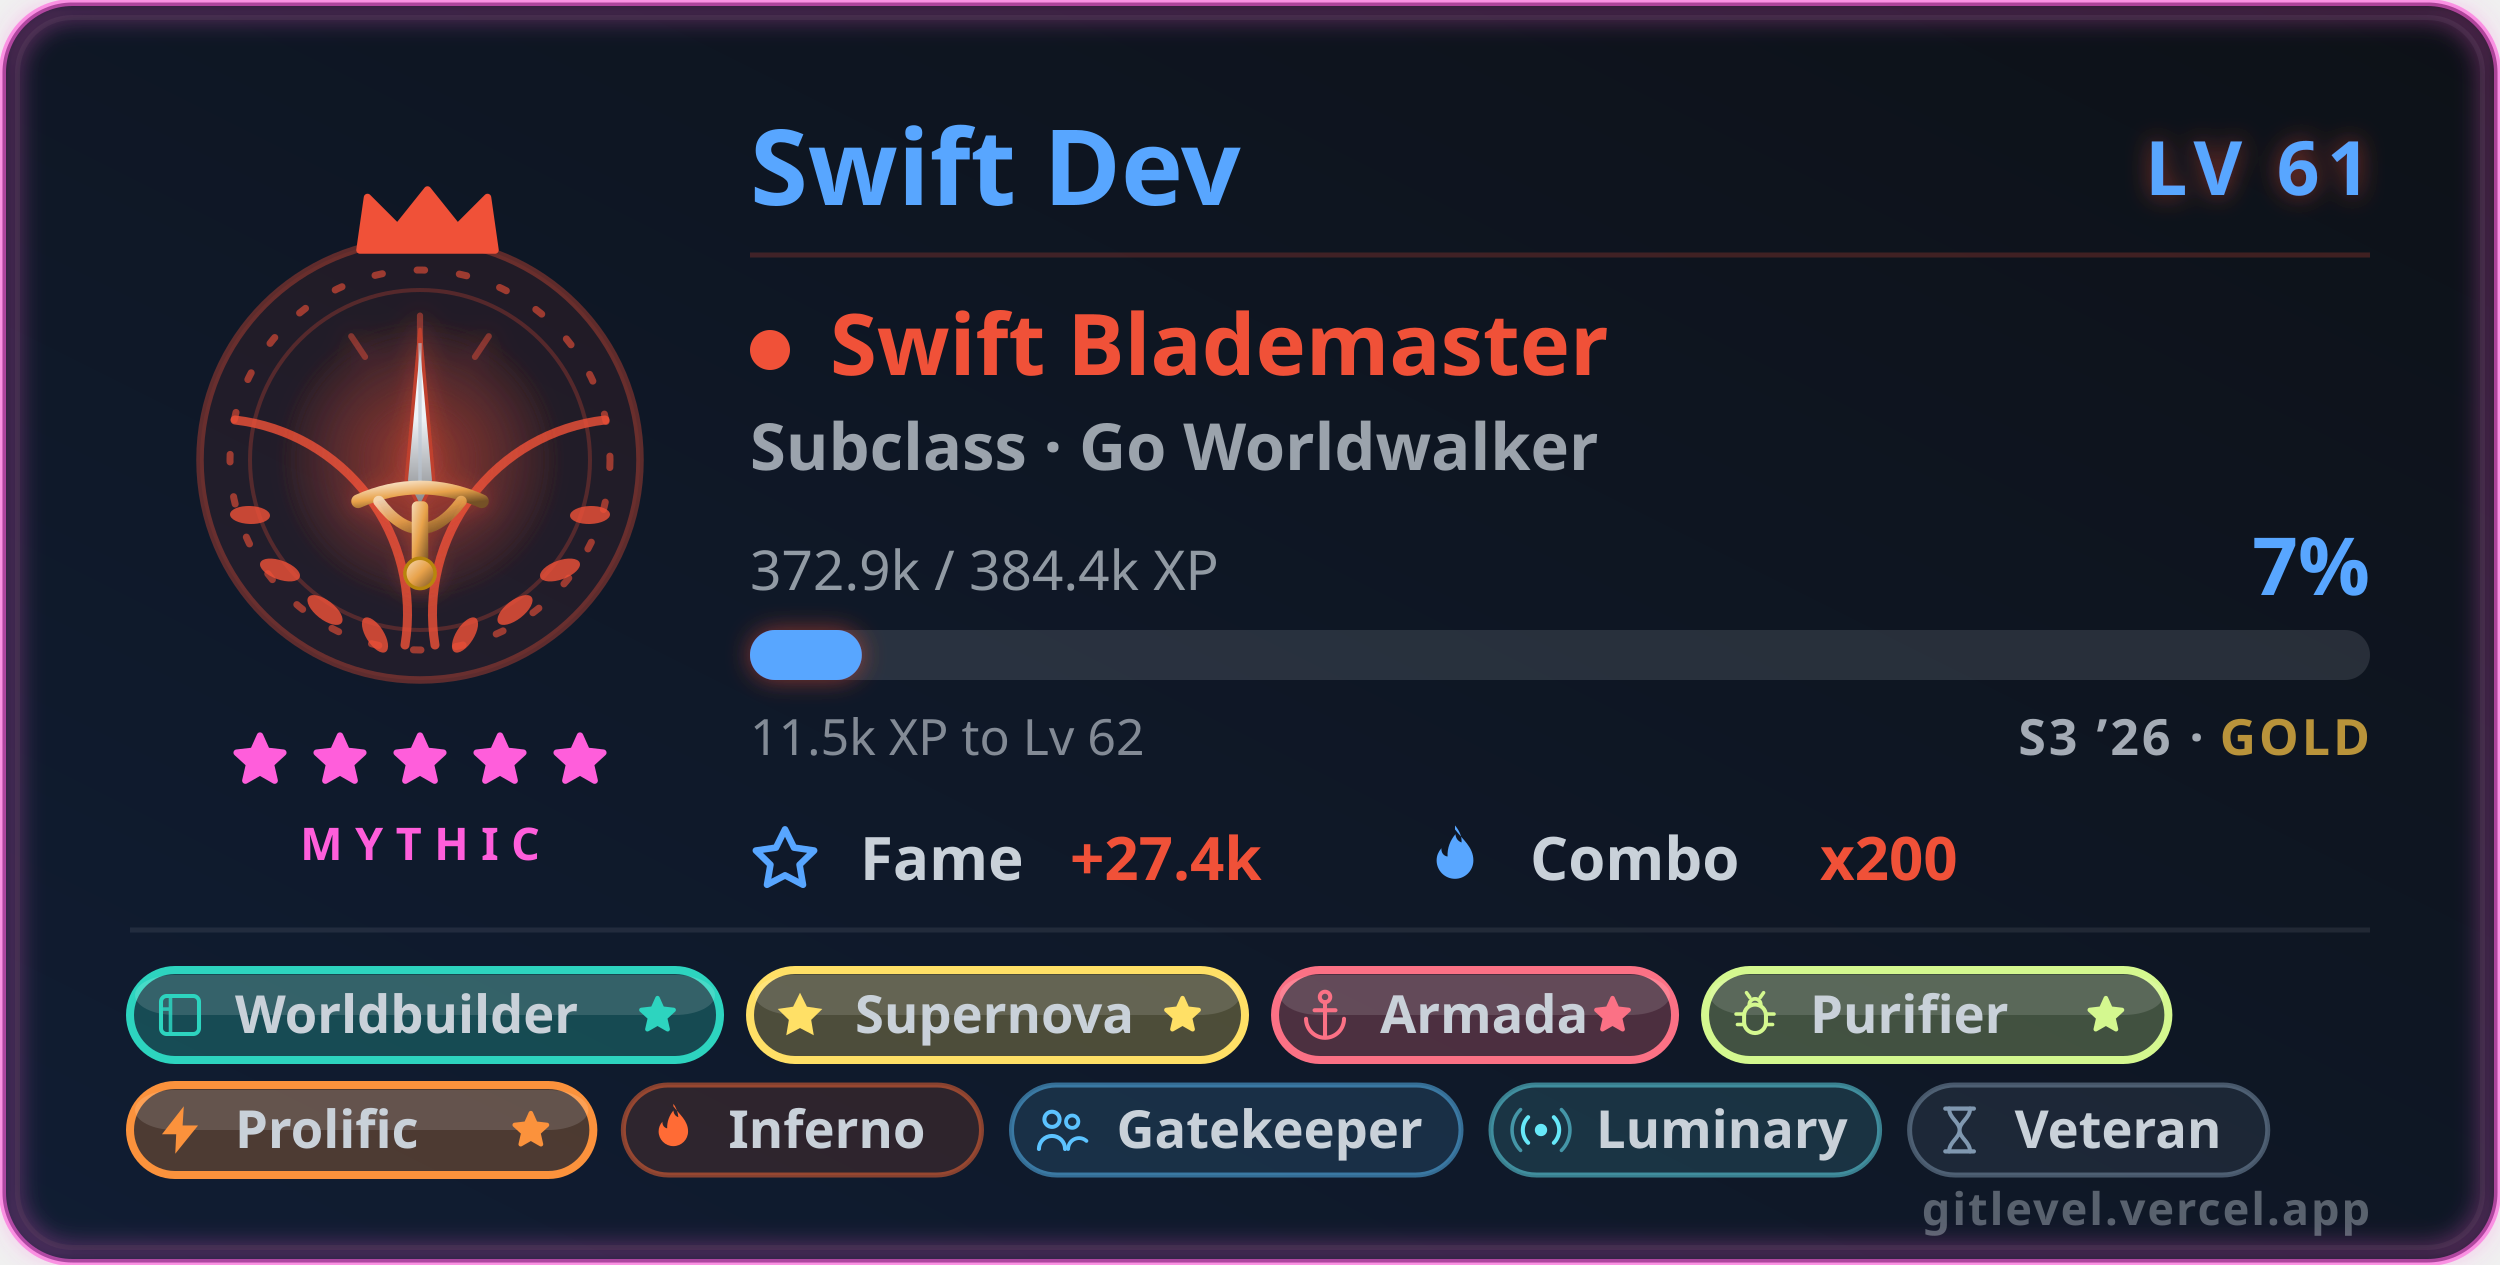
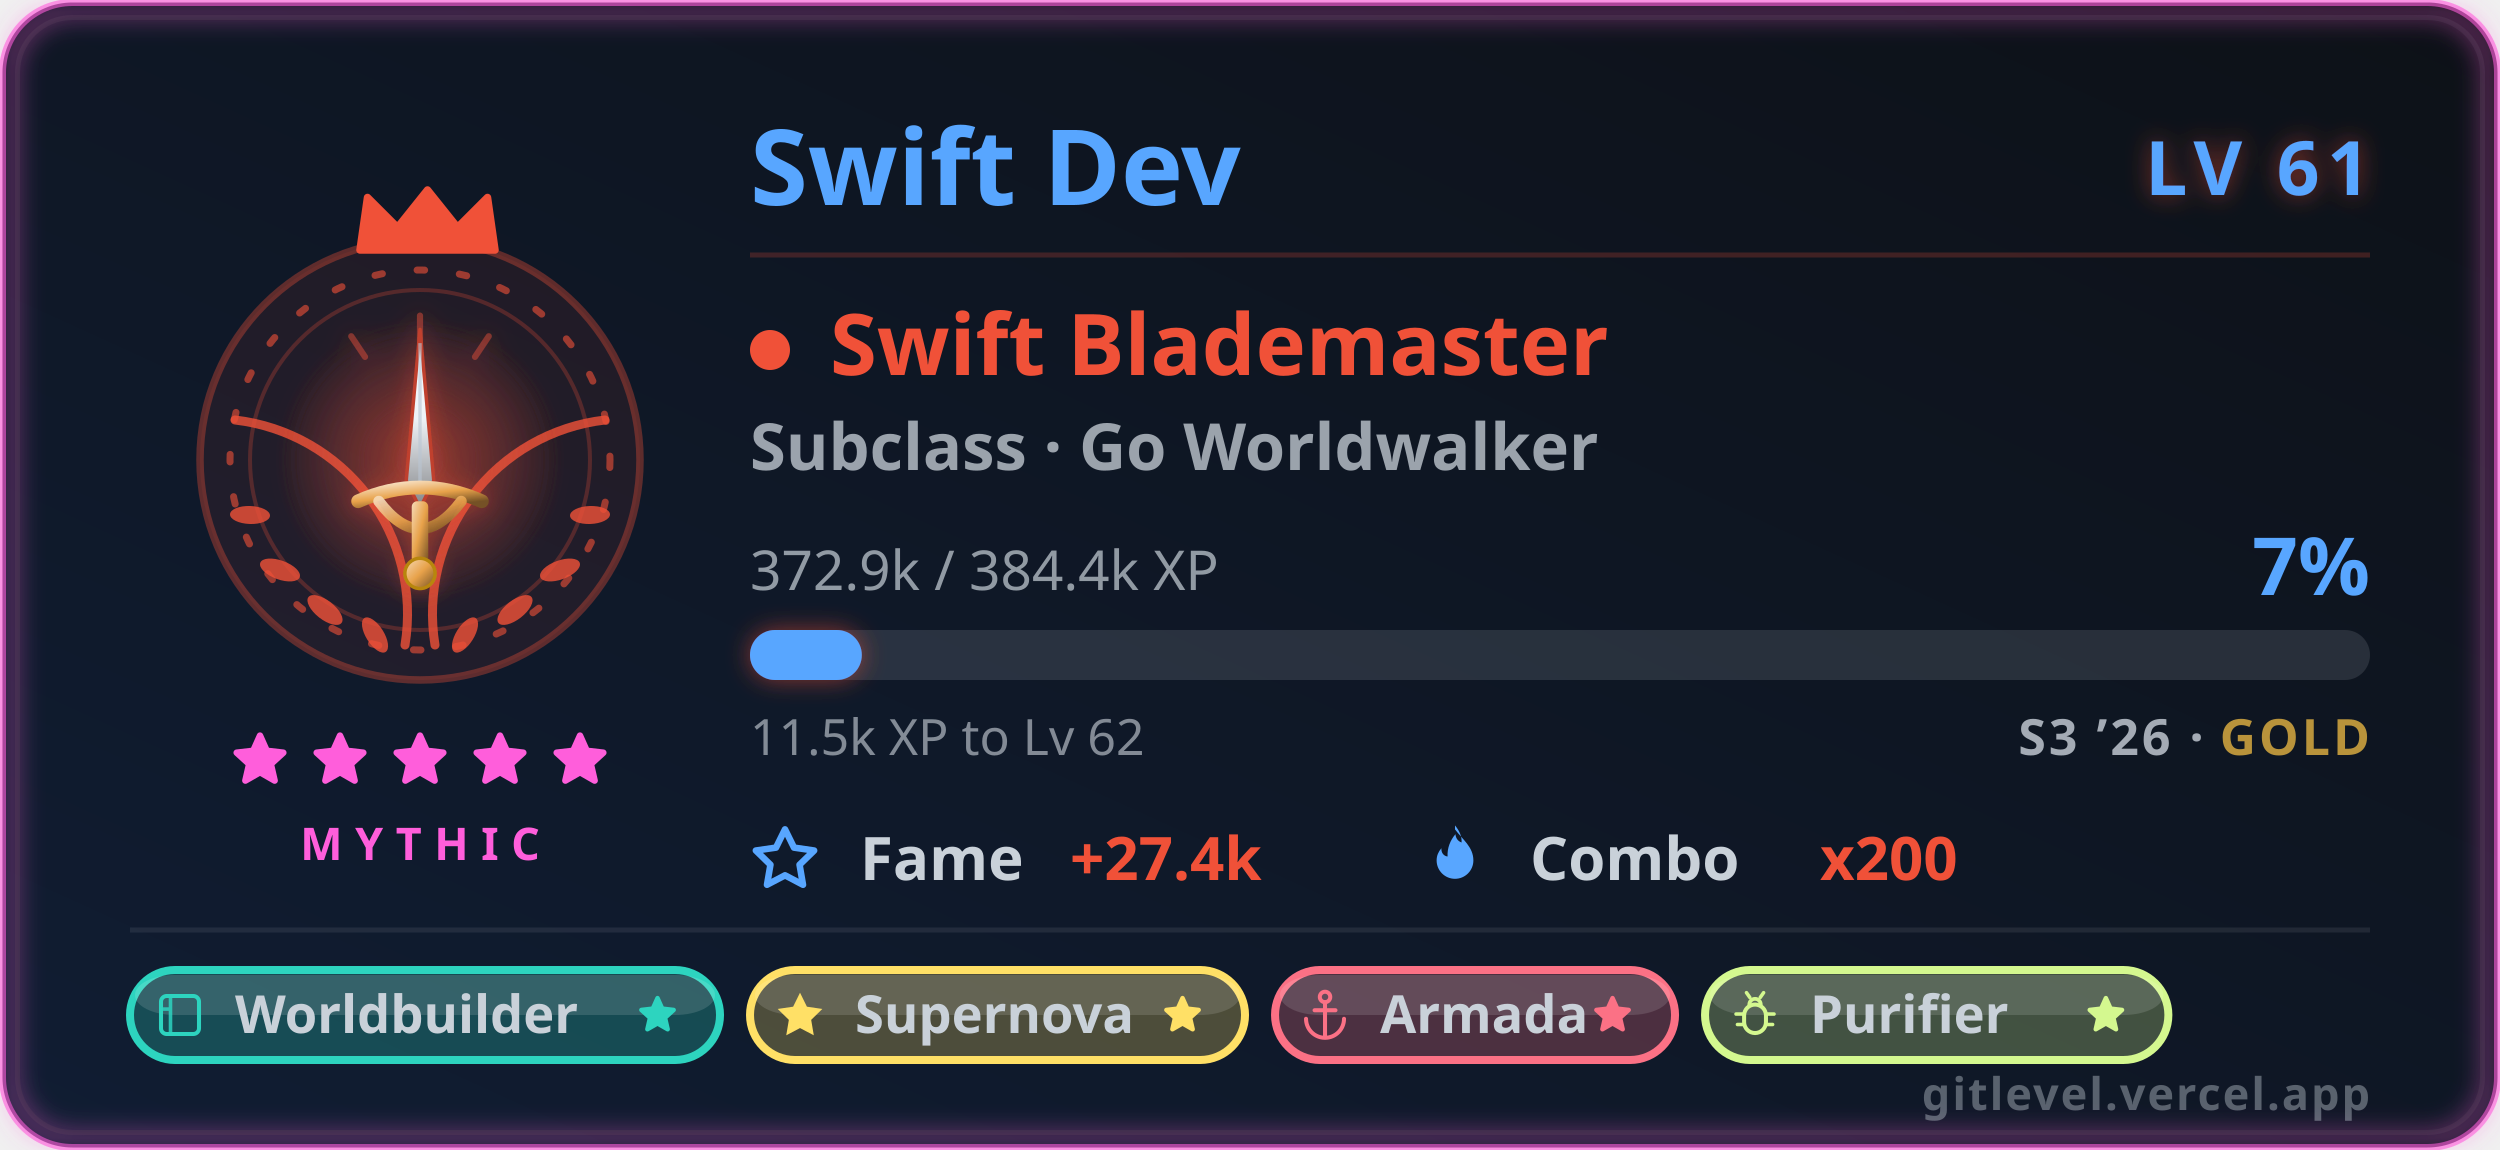
- <svg xmlns="http://www.w3.org/2000/svg" width="500" height="253" viewBox="0 0 500 253" role="img" aria-labelledby="card-title-a11y card-desc-a11y">
+ <svg xmlns="http://www.w3.org/2000/svg" width="500" height="230" viewBox="0 0 500 230" role="img" aria-labelledby="card-title-a11y card-desc-a11y">
  <style>
text { font-family: 'Segoe UI', Ubuntu, 'Helvetica Neue', sans-serif; }
.title { font-size: 18px; font-weight: 600; fill: #58a6ff; }
.title-icon { fill: #58a6ff; }
.icon { fill: #58a6ff; }


.gl-name { font-size: 21px; font-weight: 700; fill: #58a6ff; }
.gl-lvl { font-size: 15px; font-weight: 800; letter-spacing: 1.5px; fill: #58a6ff; }
.gl-class { font-size: 17px; font-weight: 700; fill: #f05138; }
.gl-sub { font-size: 13px; font-weight: 600; fill: #c9d1d9; opacity: 0.75; }
.gl-meta { font-size: 11px; fill: #c9d1d9; opacity: 0.7; }
.gl-pct { font-size: 16px; font-weight: 800; fill: #58a6ff; }
.gl-chip-label { font-size: 12px; font-weight: 600; fill: #c9d1d9; }
.gl-chip-value { font-size: 12px; font-weight: 800; fill: #f05138; }
.gl-hint { font-size: 10px; fill: #c9d1d9; opacity: 0.62; }
.gl-badge-label { font-size: 10.5px; font-weight: 600; }
.gl-rarity { font-size: 9px; font-weight: 700; letter-spacing: 2.5px; fill: #ff5edb; }
.gl-brand { font-size: 9px; font-weight: 600; letter-spacing: 0.4px; fill: #c9d1d9; opacity: 0.4; }
.gl-season { font-size: 10px; font-weight: 600; letter-spacing: 0.6px; fill: #c9d1d9; opacity: 0.8; }

</style>
  <defs>
    <linearGradient id="card-bg" x1="0" y1="0" x2="1" y2="1" gradientTransform="rotate(90, 0.5, 0.5)">
      <stop offset="0.0%" stop-color="#0d1117" />
      <stop offset="100.0%" stop-color="#101d33" />
    </linearGradient>
    <filter id="card-glow" x="-50%" y="-50%" width="200%" height="200%">
      <feGaussianBlur in="SourceGraphic" stdDeviation="3" result="blur" />
      <feFlood flood-color="#58a6ff" flood-opacity="0.55" result="tint" />
      <feComposite in="tint" in2="blur" operator="in" result="softGlow" />
      <feMerge>
        <feMergeNode in="softGlow" />
        <feMergeNode in="SourceGraphic" />
      </feMerge>
    </filter>
    <filter id="gl-glow" x="-60%" y="-60%" width="220%" height="220%">
      <feGaussianBlur in="SourceGraphic" stdDeviation="2.4" result="b" />
      <feFlood flood-color="#f05138" flood-opacity="0.55" result="t" />
      <feComposite in="t" in2="b" operator="in" result="g" />
      <feMerge>
        <feMergeNode in="g" />
        <feMergeNode in="SourceGraphic" />
      </feMerge>
    </filter>
    <filter id="gl-rarity" x="-20%" y="-20%" width="140%" height="140%">
      <feGaussianBlur stdDeviation="2.4" />
    </filter>
  </defs>
-   <rect x="0.5" y="0.5" width="499" height="252" rx="14" fill="url(#card-bg)" stroke="#ff5edb" stroke-width="1.4" stroke-opacity="0.6" />
-   <rect x="3.5" y="3.5" width="493" height="246" rx="11" fill="none" stroke="#30363d" stroke-opacity="0.4" />
-   <rect x="2" y="2" width="496" height="249" rx="13" fill="none" stroke="#ff5edb" stroke-width="3.5" stroke-opacity="0.4" filter="url(#gl-rarity)" />
+   <rect x="0.5" y="0.5" width="499" height="229" rx="14" fill="url(#card-bg)" stroke="#ff5edb" stroke-width="1.4" stroke-opacity="0.6" />
+   <rect x="3.5" y="3.5" width="493" height="223" rx="11" fill="none" stroke="#30363d" stroke-opacity="0.4" />
+   <rect x="2" y="2" width="496" height="226" rx="13" fill="none" stroke="#ff5edb" stroke-width="3.5" stroke-opacity="0.4" filter="url(#gl-rarity)" />
  <g class="fade">
    <g class="">
      <g class="flourish">
        <g transform="translate(84,0)">
          <g transform="translate(0,92)">
            <path d="M3 37 A 39 39 0 0 1 37 -8" fill="none" stroke="#f05138" stroke-width="1.8" stroke-linecap="round" opacity="0.8" />
            <g fill="#f05138" opacity="0.8">
              <ellipse cx="9" cy="35" rx="4" ry="1.8" transform="rotate(-58 9 35)" />
              <ellipse cx="19" cy="30" rx="4.2" ry="1.9" transform="rotate(-38 19 30)" />
              <ellipse cx="28" cy="22" rx="4.2" ry="1.9" transform="rotate(-20 28 22)" />
              <ellipse cx="34" cy="11" rx="4" ry="1.8" transform="rotate(-2 34 11)" />
            </g>
          </g>
        </g>
        <g transform="translate(84,0) scale(-1,1)">
          <g transform="translate(0,92)">
            <path d="M3 37 A 39 39 0 0 1 37 -8" fill="none" stroke="#f05138" stroke-width="1.8" stroke-linecap="round" opacity="0.8" />
            <g fill="#f05138" opacity="0.8">
              <ellipse cx="9" cy="35" rx="4" ry="1.8" transform="rotate(-58 9 35)" />
              <ellipse cx="19" cy="30" rx="4.2" ry="1.9" transform="rotate(-38 19 30)" />
              <ellipse cx="28" cy="22" rx="4.2" ry="1.9" transform="rotate(-20 28 22)" />
              <ellipse cx="34" cy="11" rx="4" ry="1.8" transform="rotate(-2 34 11)" />
            </g>
          </g>
        </g>
      </g>
      <circle cx="84" cy="92" r="44" fill="#f05138" fill-opacity="0.08" stroke="#f05138" stroke-opacity="0.35" stroke-width="1.5" />
      <g class="">
        <circle cx="84" cy="92" r="38" fill="none" stroke="#f05138" stroke-opacity="0.6" stroke-width="1.4" stroke-dasharray="1.5 7" stroke-linecap="round" />
        <circle cx="84" cy="92" r="34" fill="none" stroke="#f05138" stroke-opacity="0.25" stroke-width="0.8" />
      </g>
      <g class="" filter="url(#gl-glow)">
        <svg class="" x="51" y="59" width="66" height="66" viewBox="0 0 48 48" aria-hidden="true">
          <defs>
            <radialGradient id="swHalo" cx="0.5" cy="0.5" r="0.5">
              <stop offset="0" stop-color="#f05138" stop-opacity="0.42" />
              <stop offset="1" stop-color="#f05138" stop-opacity="0" />
            </radialGradient>
            <linearGradient id="swBlade" x1="0" y1="0" x2="0" y2="1">
              <stop offset="0" stop-color="#f7f9fb" />
              <stop offset="0.5" stop-color="#eef2f7" />
              <stop offset="1" stop-color="#838588" />
            </linearGradient>
            <linearGradient id="swGold" x1="0" y1="0" x2="1" y2="1">
              <stop offset="0" stop-color="#f6dab7" />
              <stop offset="0.5" stop-color="#e8a24a" />
              <stop offset="1" stop-color="#745125" />
            </linearGradient>
          </defs>
          <circle cx="24" cy="24" r="21" fill="url(#swHalo)" />
          <g stroke="#f05138" stroke-width="0.9" stroke-opacity="0.45" stroke-linecap="round">
            <path d="M24 3 V7 M14 6 L16 9 M34 6 L32 9" />
          </g>
          <path d="M24 5 L26 27 L24 31 L22 27 Z" fill="url(#swBlade)" stroke="#c0412d" stroke-width="0.5" stroke-linejoin="round" />
          <path d="M24 7 V29" stroke="#b9c4d2" stroke-width="0.5" stroke-opacity="0.6" />
          <path d="M15 30 Q24 26 33 30" fill="none" stroke="url(#swGold)" stroke-width="2" stroke-linecap="round" />
          <path d="M18 30 Q24 38 30 30" fill="none" stroke="url(#swGold)" stroke-width="1.6" stroke-linecap="round" opacity="0.9" />
          <rect x="22.8" y="30" width="2.4" height="9" rx="0.8" fill="url(#swGold)" />
          <circle cx="24" cy="40.5" r="2.2" fill="url(#swGold)" stroke="#b8860b" stroke-width="0.5" />
        </svg>
      </g>
      <g transform="translate(69, 36.5) scale(1.5)">
        <path d="M2 9 L3 2 L7 6 L11 1 L15 6 L19 2 L20 9 Z" fill="#f05138" stroke="#f05138" stroke-width="1" stroke-linejoin="round" />
      </g>
    </g>
    <g>
      <g class="" transform="translate(45.5, 145.5) scale(0.5416667)" fill="#ff5edb" stroke="#ff5edb" stroke-width="2.4" stroke-linejoin="round" stroke-linecap="round" opacity="1">
        <path d="M12 3 L14.5 8.6 L20.6 9.3 L16 13.5 L17.4 19.6 L12 16.5 L6.6 19.6 L8 13.5 L3.4 9.3 L9.5 8.6 Z" />
      </g>
      <g class="" transform="translate(61.5, 145.5) scale(0.5416667)" fill="#ff5edb" stroke="#ff5edb" stroke-width="2.4" stroke-linejoin="round" stroke-linecap="round" opacity="1">
        <path d="M12 3 L14.5 8.6 L20.6 9.3 L16 13.5 L17.4 19.6 L12 16.5 L6.6 19.6 L8 13.5 L3.4 9.3 L9.5 8.6 Z" />
      </g>
      <g class="" transform="translate(77.5, 145.5) scale(0.5416667)" fill="#ff5edb" stroke="#ff5edb" stroke-width="2.4" stroke-linejoin="round" stroke-linecap="round" opacity="1">
        <path d="M12 3 L14.5 8.6 L20.6 9.3 L16 13.5 L17.4 19.6 L12 16.5 L6.6 19.6 L8 13.5 L3.4 9.3 L9.5 8.6 Z" />
      </g>
      <g class="" transform="translate(93.5, 145.5) scale(0.5416667)" fill="#ff5edb" stroke="#ff5edb" stroke-width="2.4" stroke-linejoin="round" stroke-linecap="round" opacity="1">
        <path d="M12 3 L14.5 8.6 L20.6 9.3 L16 13.5 L17.4 19.6 L12 16.5 L6.6 19.6 L8 13.5 L3.4 9.3 L9.5 8.6 Z" />
      </g>
      <g class="" transform="translate(109.5, 145.5) scale(0.5416667)" fill="#ff5edb" stroke="#ff5edb" stroke-width="2.4" stroke-linejoin="round" stroke-linecap="round" opacity="1">
        <path d="M12 3 L14.5 8.6 L20.6 9.3 L16 13.5 L17.4 19.6 L12 16.5 L6.6 19.6 L8 13.5 L3.4 9.3 L9.5 8.6 Z" />
      </g>
    </g>
    <text class="gl-rarity" x="84" y="172" text-anchor="middle">MYTHIC</text>
  </g>
  <g class="fade" style="animation-delay:.15s">
    <text class="gl-name" x="150" y="41">Swift Dev</text>
    <text class="gl-lvl glow-pulse" x="474" y="39" text-anchor="end" filter="url(#gl-glow)">LV 61</text>
    <line x1="150" y1="51" x2="474" y2="51" stroke="#f05138" stroke-opacity="0.22" stroke-width="1" />
    <circle cx="154" cy="70" r="4" fill="#f05138" />
    <text class="gl-class" x="166" y="75">Swift Blademaster</text>
    <text class="gl-sub" x="150" y="94">Subclass · Go Worldwalker</text>
    <text class="gl-meta" x="150" y="118">372.9k / 384.4k XP</text>
    <text class="gl-pct " x="474" y="119" text-anchor="end">7%</text>
    <rect x="150" y="126" width="324" height="10" rx="5" fill="#c9d1d9" fill-opacity="0.14" />
    <rect class="xp-fill " x="150" y="126" width="22.364" height="10" rx="5" fill="#58a6ff" filter="url(#gl-glow)" />
    <text class="gl-hint" x="150" y="151">11.5k XP to Lv 62</text>
    <text class="gl-season" x="474" y="151" text-anchor="end">S3 ’26 · <tspan fill="#e3b341" font-weight="800">GOLD</tspan>
    </text>
    <g transform="translate(150, 176)">
      <svg class="icon" x="0" y="-11" width="14" height="14" viewBox="0 0 16 16" aria-hidden="true">
        <path fill-rule="evenodd" d="M8 .25a.75.75 0 0 1 .673.418l1.882 3.815 4.21.612a.75.75 0 0 1 .416 1.279l-3.046 2.97.719 4.192a.75.75 0 0 1-1.088.791L8 12.347l-3.766 1.98a.75.75 0 0 1-1.088-.79l.72-4.194L.818 6.374a.75.75 0 0 1 .416-1.28l4.21-.611L7.327.668A.75.75 0 0 1 8 .25zm0 2.445L6.615 5.5a.75.75 0 0 1-.564.41l-3.097.45 2.24 2.184a.75.75 0 0 1 .216.664l-.528 3.084 2.769-1.456a.75.75 0 0 1 .698 0l2.77 1.456-.53-3.084a.75.75 0 0 1 .216-.664l2.24-2.183-3.096-.45a.75.75 0 0 1-.564-.41L8 2.694v.001z" />
      </svg>
      <text class="gl-chip-label" x="22" y="0">Fame</text>
      <text class="gl-chip-value" x="64" y="0">+27.4k</text>
    </g>
    <g transform="translate(284, 176)">
      <svg class="icon" x="0" y="-11" width="14" height="14" viewBox="0 0 16 16" aria-hidden="true">
        <path fill-rule="evenodd" d="M8 1c1.7 2.3 4.2 4 4.2 7.1a4.2 4.2 0 0 1-8.4 0c0-1.1.4-2 1.1-2.8-.1 1 .5 1.8 1.4 1.9-.1-1.9.6-3.7 1.8-5.1.1 1 .6 1.6 1.4 1.9.1-1.4-.5-2.7-1.5-3.9z" />
      </svg>
      <text class="gl-chip-label" x="22" y="0">Combo</text>
      <text class="gl-chip-value" x="80" y="0">x200</text>
    </g>
  </g>
  <g class="fade" style="animation-delay:.2s">
    <line x1="26" y1="186" x2="474" y2="186" stroke="#c9d1d9" stroke-opacity="0.1" stroke-width="1" />
    <g>
      <rect x="26" y="194" width="118.003" height="18" rx="9" fill="#2dd4bf" fill-opacity="0.26" stroke="#2dd4bf" stroke-opacity="1" stroke-width="1.6" />
      <rect x="27" y="195" width="116.003" height="8" rx="8" fill="#ffffff" fill-opacity="0.13" />
      <g transform="translate(30.3, 197.3) scale(0.475)">
        <rect x="4" y="4" width="16" height="16" rx="2.4" fill="none" stroke="#2dd4bf" stroke-width="1.7" />
        <path d="M8 4v16 M4 9.5h4" fill="none" stroke="#2dd4bf" stroke-width="1.5" opacity="0.85" />
      </g>
      <text class="gl-badge-label" x="47" y="206.6" fill="#c9d1d9" font-weight="800">Worldbuilder</text>
      <g class="" transform="translate(127.0032, 198.5) scale(0.375)" fill="#2dd4bf" stroke="#2dd4bf" stroke-width="2.4" stroke-linejoin="round" stroke-linecap="round" opacity="1">
        <path d="M12 3 L14.5 8.6 L20.6 9.3 L16 13.5 L17.4 19.6 L12 16.5 L6.6 19.6 L8 13.5 L3.4 9.3 L9.5 8.6 Z" />
      </g>
    </g>
    <g>
      <rect x="150.003" y="194" width="99.002" height="18" rx="9" fill="#ffe066" fill-opacity="0.26" stroke="#ffe066" stroke-opacity="1" stroke-width="1.6" />
      <rect x="151.003" y="195" width="97.002" height="8" rx="8" fill="#ffffff" fill-opacity="0.13" />
      <g transform="translate(154.3032, 197.3) scale(0.475)">
        <path d="M12 2.6 14.9 8.5 21.4 9.45 16.7 14.05 17.8 20.55 12 17.5 6.2 20.55 7.3 14.05 2.6 9.45 9.1 8.5Z" fill="#ffe066" />
      </g>
      <text class="gl-badge-label" x="171.003" y="206.6" fill="#c9d1d9" font-weight="800">Supernova</text>
      <g class="" transform="translate(232.0056, 198.5) scale(0.375)" fill="#ffe066" stroke="#ffe066" stroke-width="2.4" stroke-linejoin="round" stroke-linecap="round" opacity="1">
        <path d="M12 3 L14.5 8.6 L20.6 9.3 L16 13.5 L17.4 19.6 L12 16.5 L6.6 19.6 L8 13.5 L3.4 9.3 L9.5 8.6 Z" />
      </g>
    </g>
    <g>
      <rect x="255.006" y="194" width="80.002" height="18" rx="9" fill="#fb7185" fill-opacity="0.26" stroke="#fb7185" stroke-opacity="1" stroke-width="1.6" />
      <rect x="256.006" y="195" width="78.002" height="8" rx="8" fill="#ffffff" fill-opacity="0.13" />
      <g transform="translate(259.3056, 197.3) scale(0.475)">
        <circle cx="12" cy="4.4" r="2.2" fill="none" stroke="#fb7185" stroke-width="1.7" />
        <path d="M12 6.6V21M7.6 10h8.8" fill="none" stroke="#fb7185" stroke-width="1.7" stroke-linejoin="round" stroke-linecap="round" />
        <path d="M4 13.6a8 8 0 0 0 16 0" fill="none" stroke="#fb7185" stroke-width="1.7" stroke-linejoin="round" stroke-linecap="round" />
      </g>
      <text class="gl-badge-label" x="276.006" y="206.6" fill="#c9d1d9" font-weight="800">Armada</text>
      <g class="" transform="translate(318.0072, 198.5) scale(0.375)" fill="#fb7185" stroke="#fb7185" stroke-width="2.4" stroke-linejoin="round" stroke-linecap="round" opacity="1">
        <path d="M12 3 L14.5 8.6 L20.6 9.3 L16 13.5 L17.4 19.6 L12 16.5 L6.6 19.6 L8 13.5 L3.4 9.3 L9.5 8.6 Z" />
      </g>
    </g>
    <g>
      <rect x="341.007" y="194" width="92.669" height="18" rx="9" fill="#d4f88f" fill-opacity="0.26" stroke="#d4f88f" stroke-opacity="1" stroke-width="1.6" />
      <rect x="342.007" y="195" width="90.669" height="8" rx="8" fill="#ffffff" fill-opacity="0.13" />
      <g transform="translate(345.3072, 197.3) scale(0.475)">
        <rect x="7.4" y="7.6" width="9.2" height="12" rx="4.6" fill="none" stroke="#d4f88f" stroke-width="1.7" />
        <path d="M9.6 7.6a2.4 2.4 0 0 1 4.8 0" fill="none" stroke="#d4f88f" stroke-width="1.6" stroke-linejoin="round" stroke-linecap="round" />
        <path d="M7.4 11.6H4M16.6 11.6H20M7.4 16H4.6M16.6 16H19.4M9.8 4.6 8.4 2.6M14.2 4.6 15.6 2.6" fill="none" stroke="#d4f88f" stroke-width="1.5" stroke-linejoin="round" stroke-linecap="round" />
      </g>
      <text class="gl-badge-label" x="362.007" y="206.6" fill="#c9d1d9" font-weight="800">Purifier</text>
      <g class="" transform="translate(416.676, 198.5) scale(0.375)" fill="#d4f88f" stroke="#d4f88f" stroke-width="2.4" stroke-linejoin="round" stroke-linecap="round" opacity="1">
        <path d="M12 3 L14.5 8.6 L20.6 9.3 L16 13.5 L17.4 19.6 L12 16.5 L6.6 19.6 L8 13.5 L3.4 9.3 L9.5 8.6 Z" />
      </g>
    </g>
-     <g>
-       <rect x="26" y="217" width="92.669" height="18" rx="9" fill="#fb923c" fill-opacity="0.26" stroke="#fb923c" stroke-opacity="1" stroke-width="1.6" />
-       <rect x="27" y="218" width="90.669" height="8" rx="8" fill="#ffffff" fill-opacity="0.13" />
-       <g transform="translate(30.3, 220.3) scale(0.475)">
-         <path d="M13.6 2 4.4 13.8h6L10 22l9.6-11.9h-6.5Z" fill="#fb923c" />
-       </g>
-       <text class="gl-badge-label" x="47" y="229.6" fill="#c9d1d9" font-weight="800">Prolific</text>
-       <g class="" transform="translate(101.6688, 221.5) scale(0.375)" fill="#fb923c" stroke="#fb923c" stroke-width="2.4" stroke-linejoin="round" stroke-linecap="round" opacity="1">
-         <path d="M12 3 L14.5 8.6 L20.6 9.3 L16 13.5 L17.4 19.6 L12 16.5 L6.6 19.6 L8 13.5 L3.4 9.3 L9.5 8.6 Z" />
-       </g>
-     </g>
-     <g>
-       <rect x="124.669" y="217" width="71.63" height="18" rx="9" fill="#ff6b35" fill-opacity="0.13" stroke="#ff6b35" stroke-opacity="0.5" stroke-width="1" />
-       <g transform="translate(128.9688, 220.3) scale(0.475)">
-         <path d="M12 2c2.5 3.4 6.2 6 6.2 10.6a6.2 6.2 0 0 1-12.4 0c0-1.6.6-3 1.6-4.1-.1 1.5.8 2.6 2 2.8-.1-2.8.9-5.4 2.6-7.5.2 1.5.9 2.4 2.1 2.8-.2-2-.8-4-2.1-5.6Z" fill="#ff6b35" />
-       </g>
-       <text class="gl-badge-label" x="145.669" y="229.6" fill="#c9d1d9">Inferno</text>
-     </g>
-     <g>
-       <rect x="202.299" y="217" width="89.9" height="18" rx="9" fill="#5cc3ff" fill-opacity="0.13" stroke="#5cc3ff" stroke-opacity="0.5" stroke-width="1" />
-       <g transform="translate(206.5988, 220.3) scale(0.475)">
-         <circle cx="8" cy="7.5" r="3.2" fill="none" stroke="#5cc3ff" stroke-width="1.7" />
-         <path d="M2.5 20a5.5 5.5 0 0 1 11 0" fill="none" stroke="#5cc3ff" stroke-width="1.7" stroke-linecap="round" />
-         <circle cx="16.5" cy="8.5" r="2.6" fill="none" stroke="#5cc3ff" stroke-width="1.6" />
-         <path d="M14.8 20a4.6 4.6 0 0 1 7.7-3.4" fill="none" stroke="#5cc3ff" stroke-width="1.6" stroke-linecap="round" />
-       </g>
-       <text class="gl-badge-label" x="223.299" y="229.6" fill="#c9d1d9">Gatekeeper</text>
-     </g>
-     <g>
-       <rect x="298.199" y="217" width="77.72" height="18" rx="9" fill="#67e8f9" fill-opacity="0.13" stroke="#67e8f9" stroke-opacity="0.5" stroke-width="1" />
-       <g transform="translate(302.4988, 220.3) scale(0.475)">
-         <circle cx="12" cy="12" r="2.6" fill="#67e8f9" />
-         <path d="M6.6 6.6a7.6 7.6 0 0 0 0 10.8M17.4 6.6a7.6 7.6 0 0 1 0 10.8" fill="none" stroke="#67e8f9" stroke-width="1.7" stroke-linejoin="round" stroke-linecap="round" />
-         <path d="M3.4 3.4a12.1 12.1 0 0 0 0 17.2M20.6 3.4a12.1 12.1 0 0 1 0 17.2" fill="none" stroke="#67e8f9" stroke-width="1.5" stroke-linejoin="round" stroke-linecap="round" opacity="0.55" />
-       </g>
-       <text class="gl-badge-label" x="319.199" y="229.6" fill="#c9d1d9">Luminary</text>
-     </g>
-     <g>
-       <rect x="381.919" y="217" width="71.63" height="18" rx="9" fill="#8098b0" fill-opacity="0.13" stroke="#8098b0" stroke-opacity="0.5" stroke-width="1" />
-       <g transform="translate(386.2188, 220.3) scale(0.475)">
-         <path d="M6 3h12M6 21h12" fill="none" stroke="#8098b0" stroke-width="1.8" stroke-linejoin="round" stroke-linecap="round" />
-         <path d="M7.6 3c0 4 4.4 5.6 4.4 9s-4.4 5-4.4 9M16.4 3c0 4-4.4 5.6-4.4 9s4.4 5 4.4 9" fill="none" stroke="#8098b0" stroke-width="1.7" stroke-linejoin="round" stroke-linecap="round" />
-       </g>
-       <text class="gl-badge-label" x="402.919" y="229.6" fill="#c9d1d9">Veteran</text>
-     </g>
  </g>
-   <text class="gl-brand" x="474" y="245" text-anchor="end">gitlevel.vercel.app</text>
+   <text class="gl-brand" x="474" y="222" text-anchor="end">gitlevel.vercel.app</text>
</svg>
